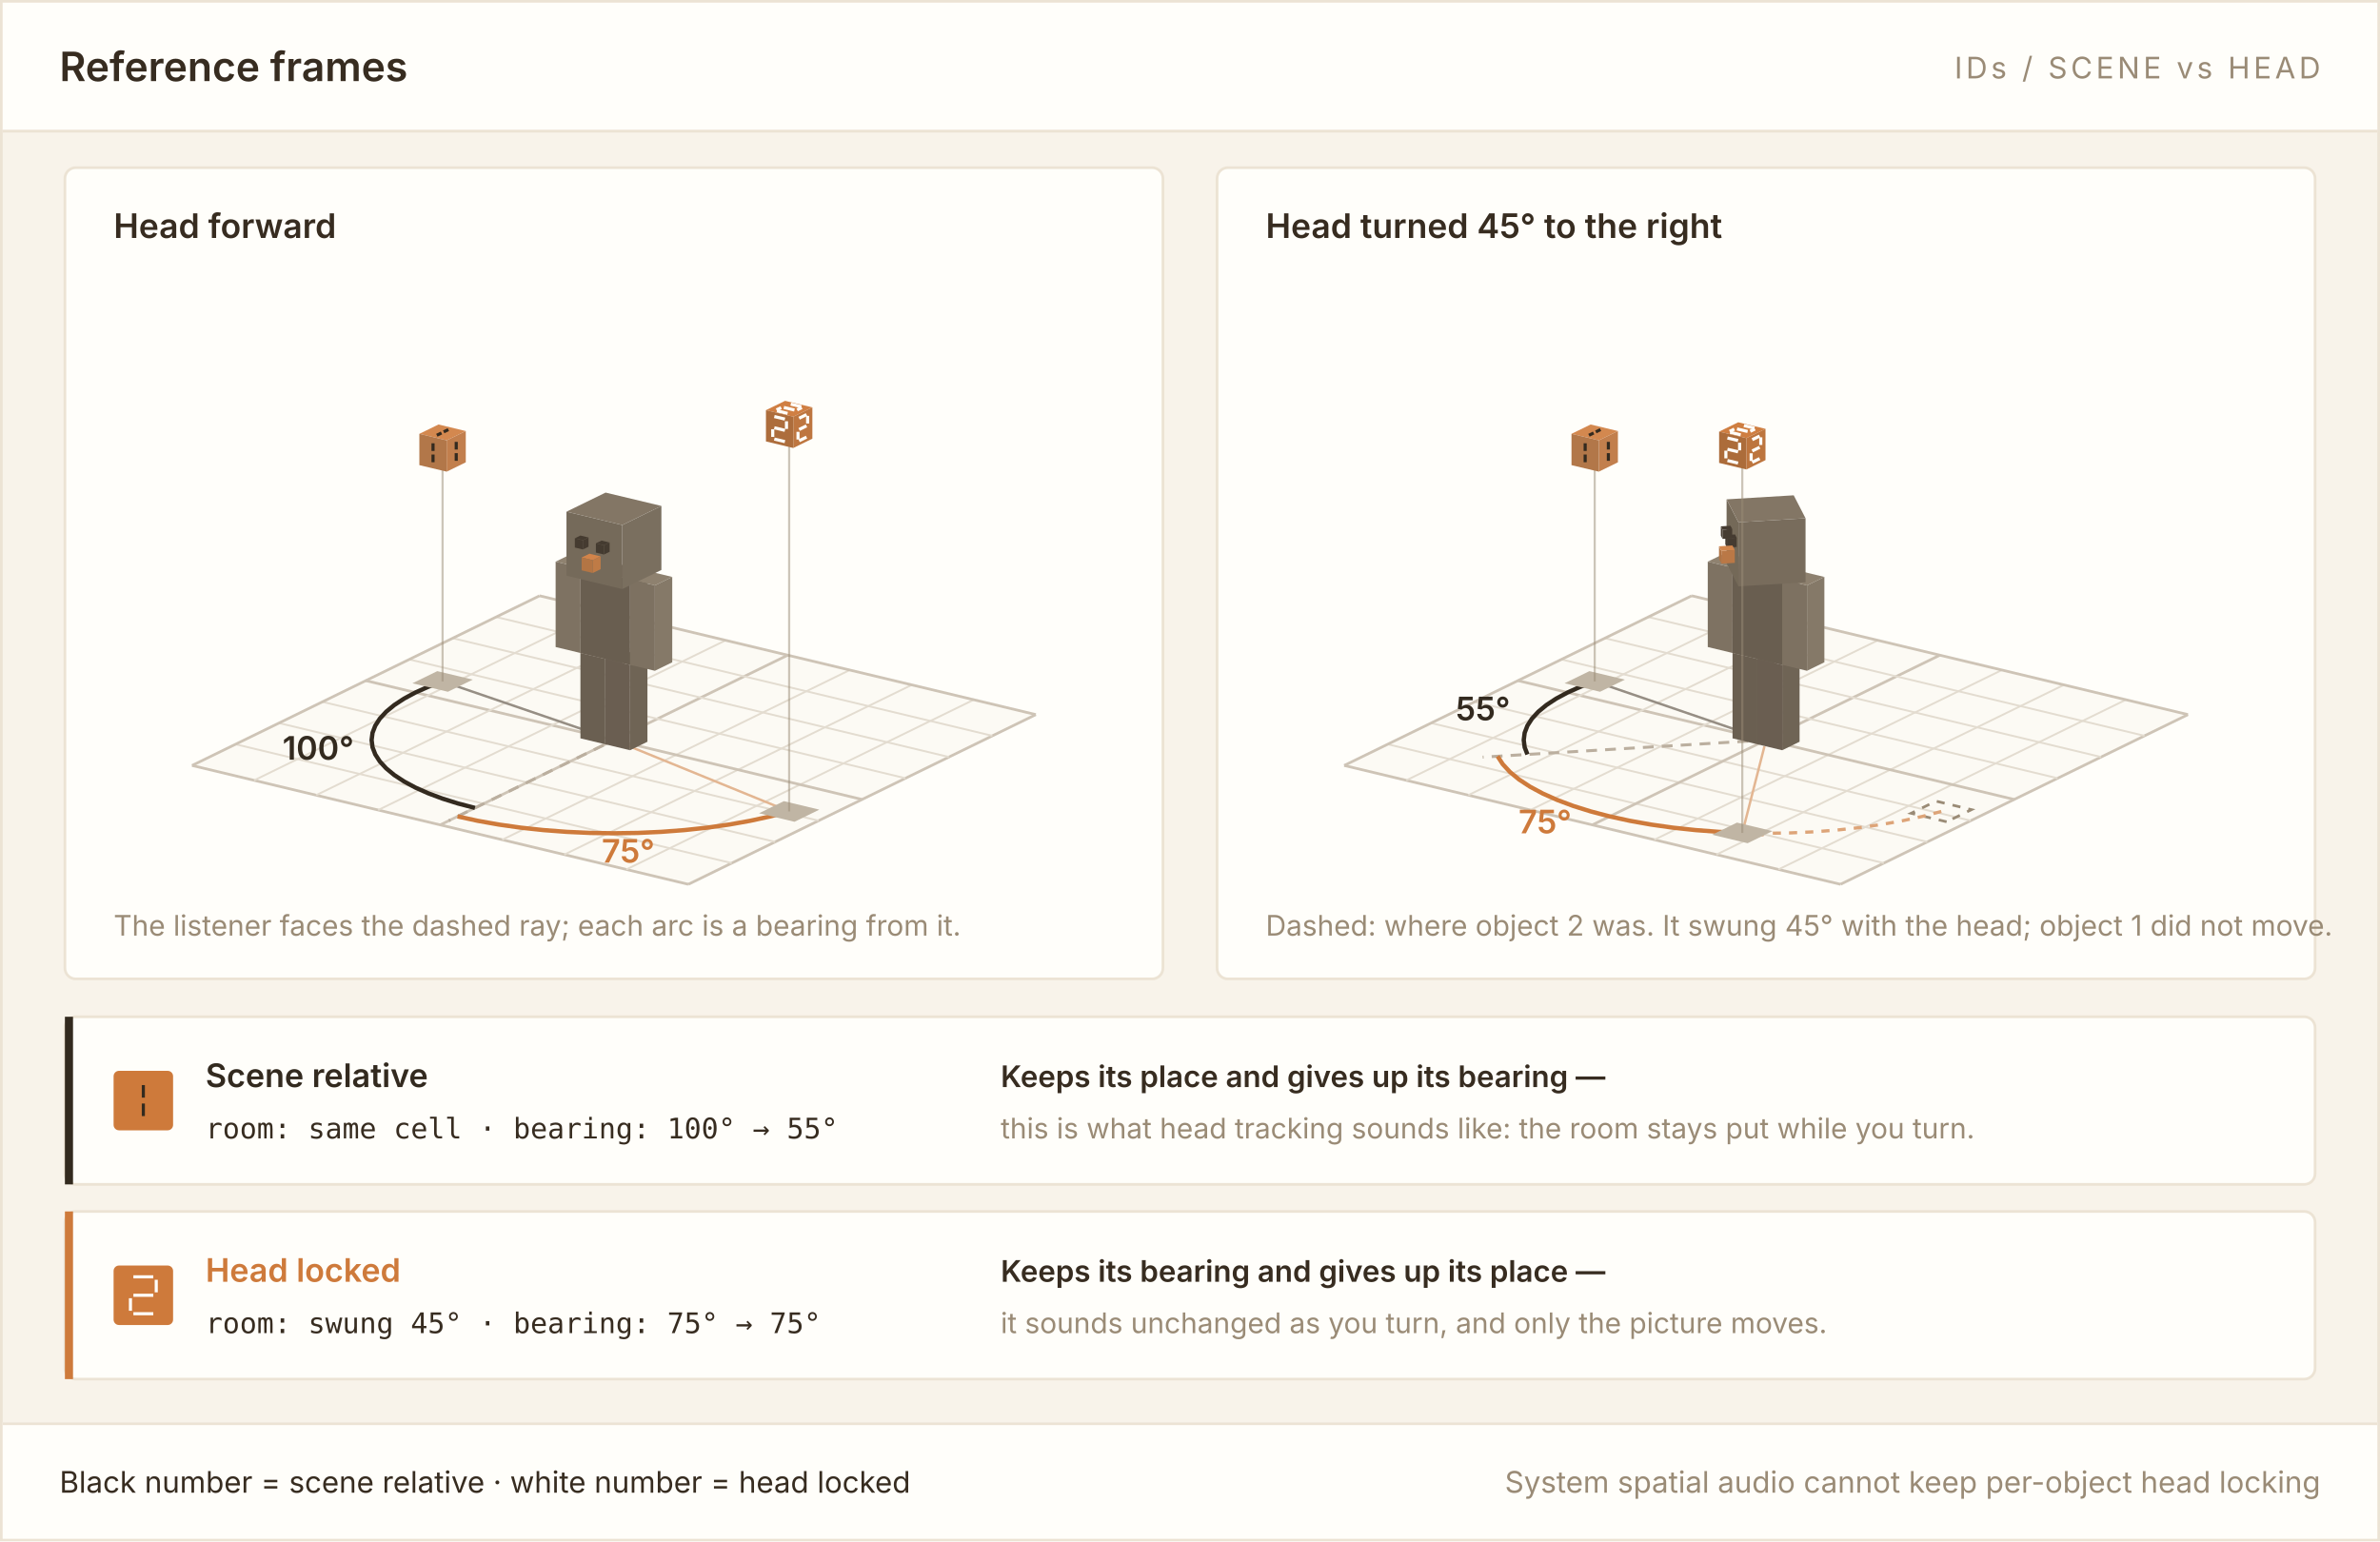
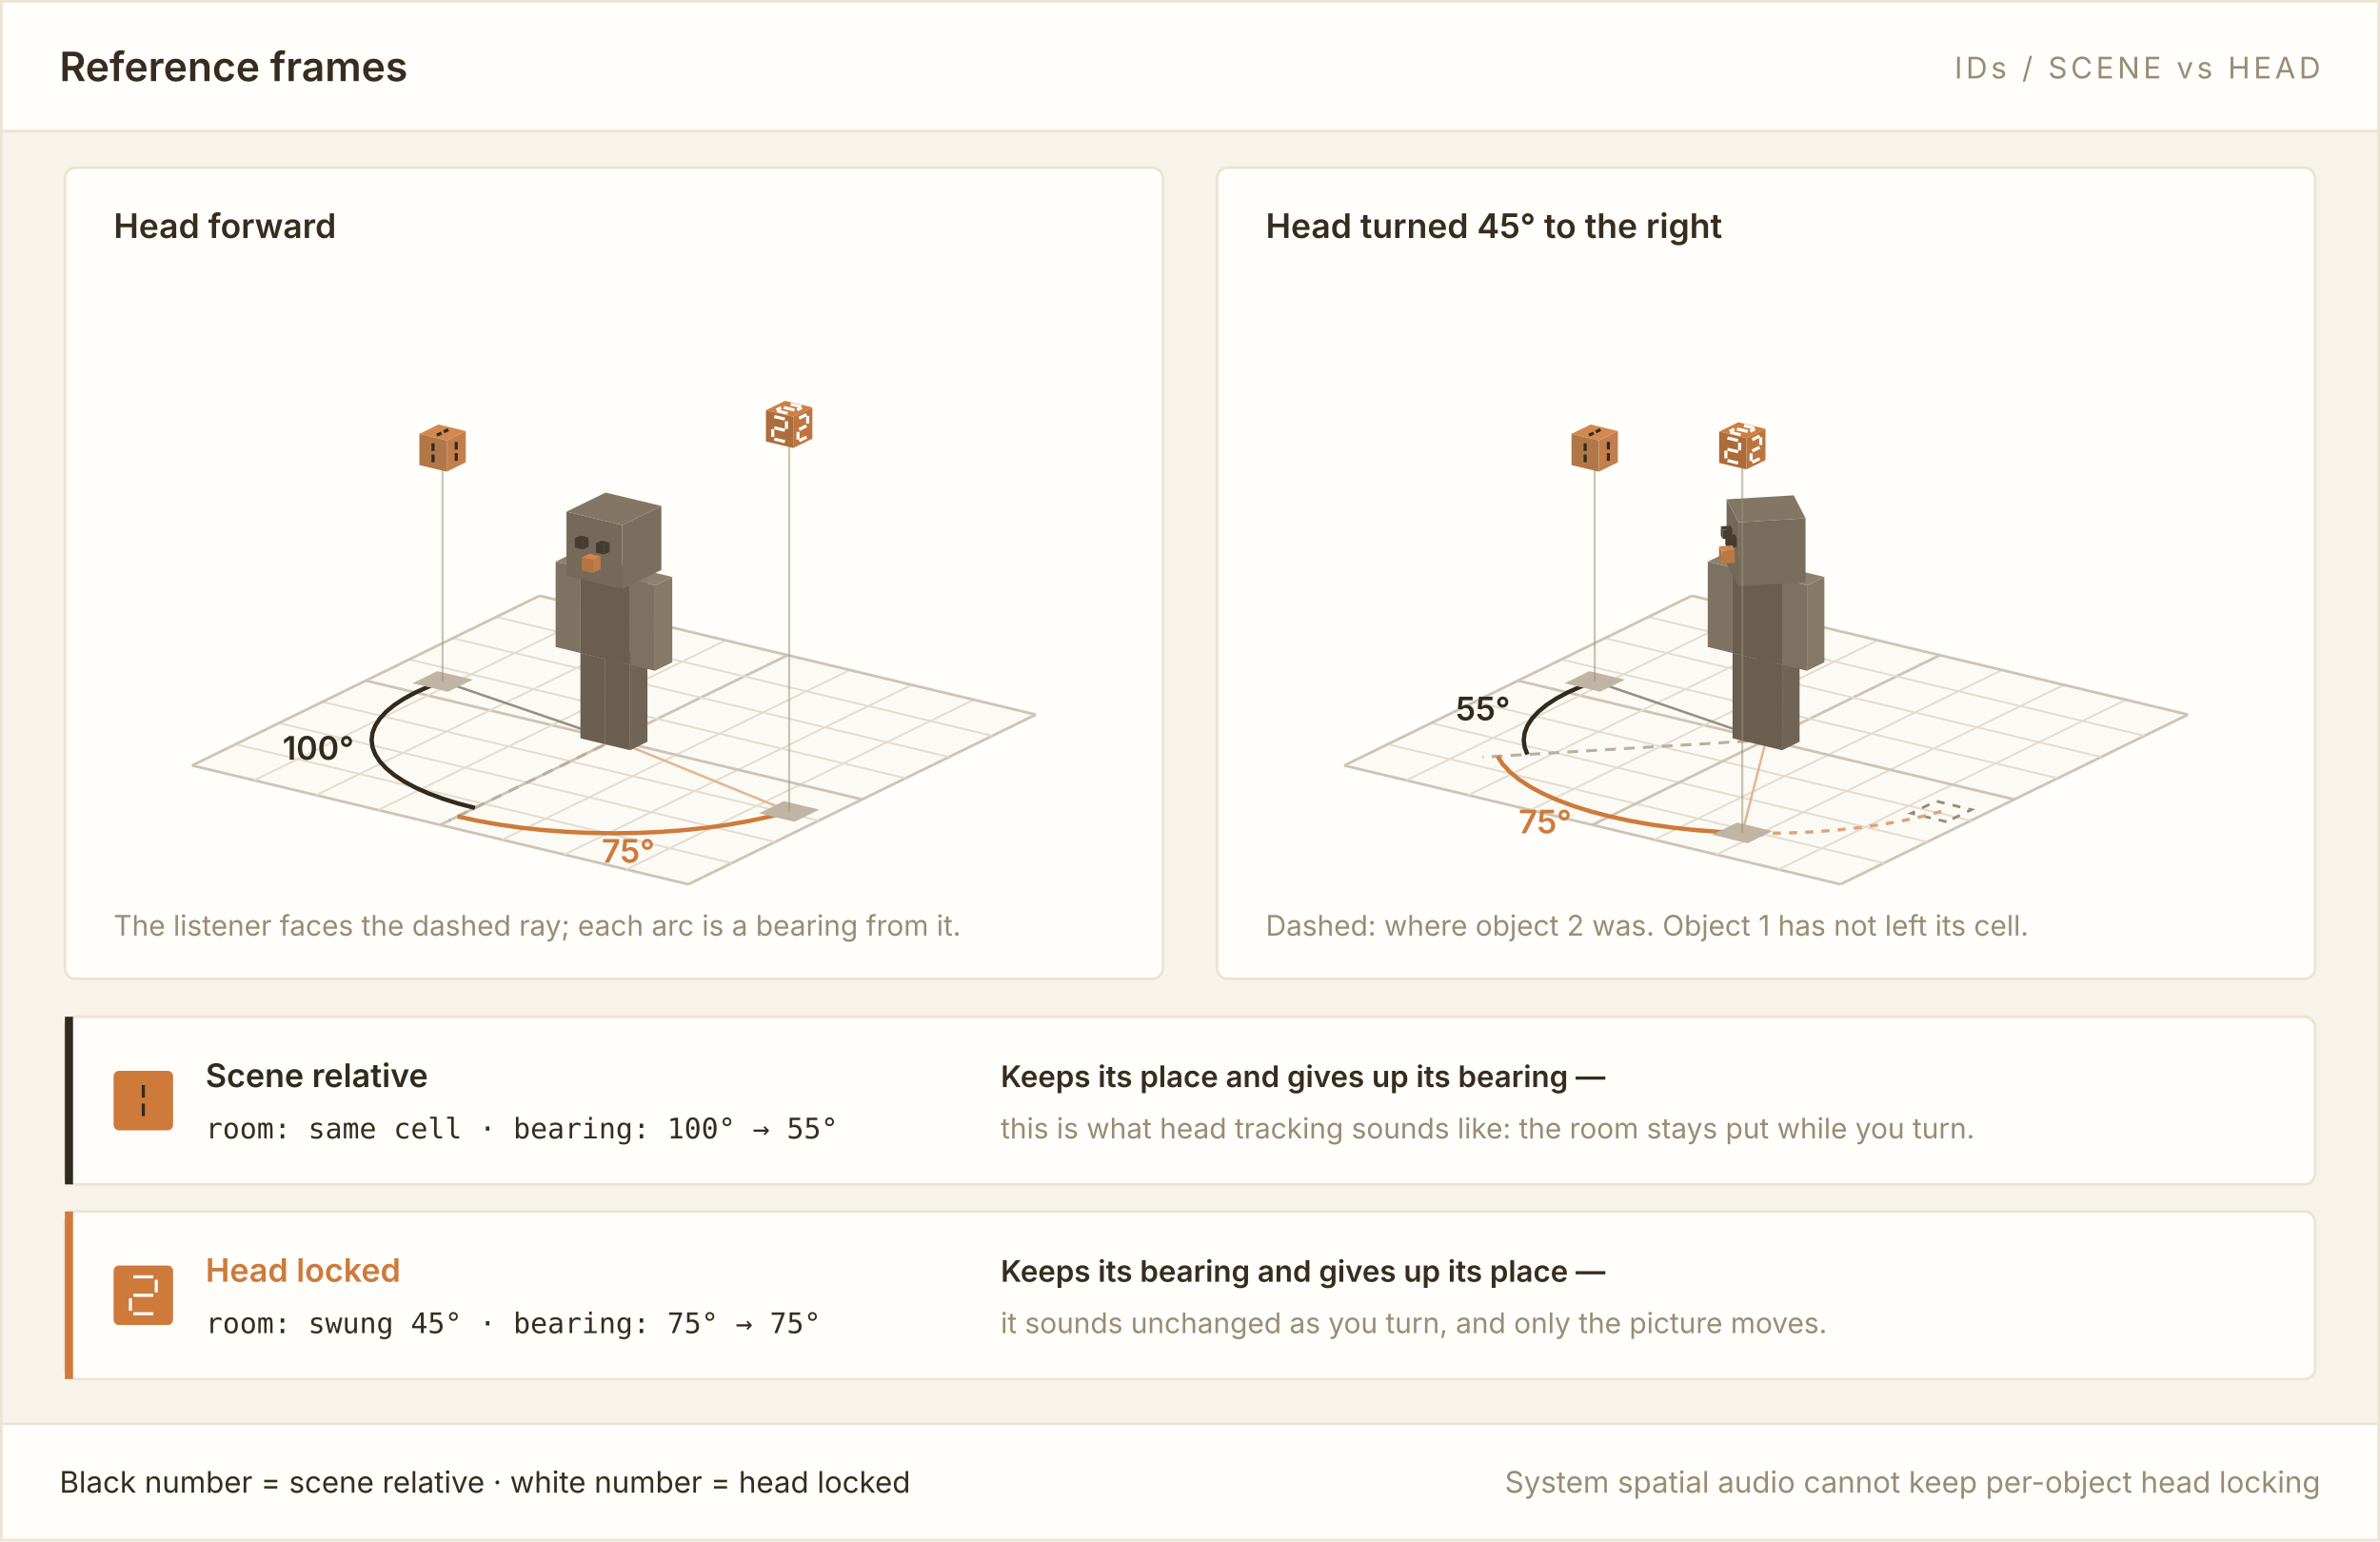
<svg xmlns="http://www.w3.org/2000/svg" width="880" height="570" aria-labelledby="title desc" viewBox="0 0 880 570">
  <style>.n{fill:none;stroke:#332a1f;stroke-width:1.15}.w .n{stroke:#fffefa}</style>
  <g font-family="-apple-system,BlinkMacSystemFont,Segoe UI,sans-serif">
    <path fill="#f8f3ea" stroke="#ece3d4" d="M.5.5h879v569H.5Z" />
    <path fill="#fffefa" d="M1 1h878v47H1Zm0 525h878v43H1Z" />
    <path stroke="#ece3d4" d="M1 48.5h878M1 526.5h878" />
    <text x="22" y="30" fill="#372c20" font-size="15" font-weight="600">Reference frames</text>
    <text x="858" y="29" fill="#9a8b76" font-size="11" letter-spacing="1.3" text-anchor="end">IDs / SCENE vs HEAD</text>
    <rect width="406" height="300" x="24" y="62" fill="#fffefa" stroke="#ece3d4" rx="4" />
    <text x="42" y="88" fill="#372c20" font-size="12.5" font-weight="600">Head forward</text>
    <g transform="translate(227 200)">
      <path fill="#fcfaf4" d="m27.5 127.02-183.49-43.94L-27.5 20.32l183.49 43.94z" />
      <path fill="none" stroke="#cec4b6" d="m27.5 127.02 128.49-62.76" />
      <path fill="none" stroke="#cec4b6" d="m27.5 127.02-183.49-43.94" />
      <path fill="none" stroke="#e3dcd0" stroke-width=".7" d="m4.57 121.53 128.48-62.76" />
      <path fill="none" stroke="#e3dcd0" stroke-width=".7" d="m43.56 119.18-183.49-43.95" />
      <path fill="none" stroke="#e3dcd0" stroke-width=".7" d="m-18.37 116.04 128.48-62.76" />
      <path fill="none" stroke="#e3dcd0" stroke-width=".7" d="m59.62 111.33-183.49-43.94" />
      <path fill="none" stroke="#e3dcd0" stroke-width=".7" d="M-41.3 110.54 87.18 47.79" />
      <path fill="none" stroke="#e3dcd0" stroke-width=".7" d="m75.68 103.49-183.49-43.95" />
      <path fill="none" stroke="#cec4b6" d="M-64.24 105.05 64.24 42.29" />
      <path fill="none" stroke="#cec4b6" d="M91.75 95.64-91.75 51.7" />
      <path fill="none" stroke="#e3dcd0" stroke-width=".7" d="M-87.18 99.56 41.3 36.8" />
      <path fill="none" stroke="#e3dcd0" stroke-width=".7" d="M107.81 87.8-75.68 43.86" />
      <path fill="none" stroke="#e3dcd0" stroke-width=".7" d="M-110.11 94.06 18.37 31.31" />
      <path fill="none" stroke="#e3dcd0" stroke-width=".7" d="M123.87 79.95-59.62 36.01" />
      <path fill="none" stroke="#e3dcd0" stroke-width=".7" d="M-133.05 88.57-4.57 25.81" />
      <path fill="none" stroke="#e3dcd0" stroke-width=".7" d="M139.93 72.11-43.56 28.17" />
      <path fill="none" stroke="#cec4b6" d="M-155.99 83.08-27.5 20.32" />
      <path fill="none" stroke="#cec4b6" d="M155.99 64.26-27.5 20.32" />
      <path fill="none" stroke="#bbaf9f" stroke-dasharray="4 3" stroke-width="1.1" d="m-3.85 75.55-57.18 27.93" />
      <path fill="none" stroke="#332a1f" stroke-width="1.6" d="m-51.39 98.77-6.2-1.62-5.77-1.81-5.28-1.97-4.76-2.12-4.2-2.26-3.61-2.37-2.99-2.47-2.35-2.55-1.69-2.61-1.02-2.65-.34-2.67.34-2.67 1.02-2.65 1.69-2.61 2.35-2.55 2.99-2.47 3.61-2.37 4.2-2.26 4.76-2.12 5.28-1.97" />
      <path fill="none" stroke="#968e84" stroke-width=".9" d="M-4.75 72.05-63.36 52" />
      <path fill="none" stroke="#ce7a3b" stroke-width="1.6" d="m-57.82 101.91 7.42 1.62 7.8 1.39 8.12 1.15 8.39.9 8.59.65 8.71.4 8.79.13 8.79-.13 8.71-.4 8.59-.65 8.39-.9 8.12-1.15 7.8-1.39 7.42-1.62 6.97-1.83" />
      <path fill="none" stroke="#e3b692" stroke-width=".9" d="m4.32 75.43 60.47 24.65" />
      <path fill="#75695a" d="m3.21 40.53-9.17-2.2-6.43 3.14 9.18 2.2z" />
      <path fill="#6f6456" d="m-3.21 75.24 6.42-3.14V40.53l-6.42 3.14z" />
      <path fill="#6a5f51" d="m-12.39 73.04 9.18 2.2V43.67l-9.18-2.2z" />
      <path fill="#8f8270" d="m-5.96 6.76-9.18-2.2-6.42 3.14 9.17 2.2z" />
      <path fill="#867a69" d="m-12.39 41.47 6.43-3.14V6.76l-6.43 3.14z" />
      <path fill="#7e7262" d="m-21.56 39.27 9.17 2.2V9.9l-9.17-2.2z" />
      <path fill="#74695a" d="m12.39 42.73-9.18-2.2-6.42 3.14 9.17 2.19z" />
      <path fill="#6f6455" d="m5.96 77.44 6.43-3.14V42.73l-6.43 3.13z" />
      <path fill="#6a5e51" d="m-3.21 75.24 9.17 2.2V45.86l-9.17-2.19z" />
      <path fill="#746859" d="M12.39 11.15-5.96 6.76l-6.43 3.14 18.35 4.39z" />
      <path fill="#6e6355" d="m5.96 45.86 6.43-3.13V11.15l-6.43 3.14z" />
      <path fill="#695e50" d="m-12.39 41.47 18.35 4.39V14.29L-12.39 9.9z" />
      <path fill="#8e816f" d="m21.56 13.35-9.17-2.2-6.43 3.14 9.18 2.2z" />
      <path fill="#857968" d="m15.14 48.06 6.42-3.14V13.35l-6.42 3.14z" />
      <path fill="#7d7161" d="m5.96 45.86 9.18 2.2V16.49l-9.18-2.2z" />
      <path fill="#837665" d="m3.09-5.84-20.64-4.94 14.46-7.06 20.64 4.94z" />
      <path fill="#7a6f5f" d="M3.09 17.84V-5.84l14.46-7.06v23.68z" />
      <path fill="#756a5a" d="m3.09 17.84-20.64-4.94v-23.68L3.09-5.84z" />
      <path fill="#443b30" d="M-3.68 1.64-6.67.93l2.09-1.02 2.98.71z" />
      <path fill="#443b30" d="M-3.68 5.07V1.64L-1.6.62v3.43z" />
      <path fill="#443b30" d="m-3.68 5.07-2.99-.72V.93l2.99.71z" />
      <path fill="#453b30" d="m-11.48-.22-2.98-.72 2.08-1.02 2.99.72z" />
      <path fill="#453b30" d="M-11.48 3.2V-.22l2.09-1.02v3.42z" />
      <path fill="#453b30" d="m-11.48 3.2-2.98-.72V-.94l2.98.72z" />
      <path fill="#d2844a" d="m-7.81 7.16-4.13-.99 2.89-1.41 4.13.99z" />
      <path fill="#bf7b46" d="M-7.81 11.9V7.16l2.89-1.41v4.73z" />
      <path fill="#b37544" d="m-7.81 11.9-4.13-.99V6.17l4.13.99z" />
      <path fill="#c0b5a4" d="m-61.39 55.82-13.12-3.14 9.19-4.49 13.12 3.14z" />
      <path fill="none" stroke="#9a8b76" stroke-width=".8" d="M-63.36-28.51V52" opacity=".5" />
      <path fill="#d3884f" d="m-54.78-40.6-10.09-2.42-7.07 3.45 10.1 2.42z" />
      <path d="m-65.49-39.04 1.73-.85" class="n" />
      <path d="m-62.95-40.29 1.73-.84" class="n" />
      <path fill="#c27f4d" d="m-61.84-25.58 7.06-3.45V-40.6l-7.06 3.45z" />
      <path d="M-58.31-36.59v2.83" class="n" />
      <path d="M-58.31-32.42v2.83" class="n" />
      <path fill="#b27749" d="m-71.94-27.99 10.1 2.41v-11.57l-10.1-2.42z" />
      <path d="M-66.89-36.07v2.83" class="n" />
      <path d="M-66.89-31.91v2.84" class="n" />
      <path fill="#c0b5a4" d="m66.76 103.9-13.12-3.15 9.19-4.48 13.12 3.14z" />
      <path fill="none" stroke="#9a8b76" stroke-width=".8" d="M64.79-37.26v137.34" opacity=".5" />
      <g class="w">
        <path fill="#d07f43" d="m73.37-49.36-10.09-2.41-7.07 3.45 10.1 2.41z" />
        <path d="m64.21-47.13-3.92-.94" class="n" />
        <path d="m60.11-48.41 1.73-.84" class="n" />
        <path d="m66.75-48.37-3.92-.94" class="n" />
        <path d="m67.74-48.43 1.73-.85" class="n" />
        <path d="m69.3-49.61-3.92-.94" class="n" />
        <path fill="#be7640" d="m66.31-34.33 7.06-3.45v-11.58l-7.06 3.45z" />
        <path d="m68.47-45.34 2.74-1.34" class="n" />
        <path d="M71.62-46.21v2.83" class="n" />
        <path d="m68.47-41.17 2.74-1.34" class="n" />
        <path d="M68.06-40.31v2.84" class="n" />
        <path d="m68.47-37.01 2.74-1.34" class="n" />
        <path fill="#ad6d3c" d="m56.21-36.75 10.1 2.42v-11.58l-10.1-2.41z" />
        <path d="m59.3-45.96 3.92.94" class="n" />
        <path d="M63.8-44.22v2.84" class="n" />
        <path d="m59.3-41.8 3.92.94" class="n" />
        <path d="M58.72-41.27v2.84" class="n" />
        <path d="m59.3-37.63 3.92.94" class="n" />
      </g>
    </g>
    <text x="117.66" y="280.94" fill="#332a1f" font-size="12" font-weight="600" text-anchor="middle">100°</text>
    <text x="232.28" y="319" fill="#ce7a3b" font-size="12" font-weight="600" text-anchor="middle">75°</text>
    <text x="42" y="346" fill="#9a8b76" font-size="10.5">The listener faces the dashed ray; each arc is a bearing from it.</text>
    <rect width="406" height="300" x="450" y="62" fill="#fffefa" stroke="#ece3d4" rx="4" />
    <text x="468" y="88" fill="#372c20" font-size="12.5" font-weight="600">Head turned 45° to the right</text>
    <g transform="translate(653 200)">
      <path fill="#fcfaf4" d="m27.5 127.02-183.49-43.94L-27.5 20.32l183.49 43.94z" />
      <path fill="none" stroke="#cec4b6" d="m27.5 127.02 128.49-62.76" />
      <path fill="none" stroke="#cec4b6" d="m27.5 127.02-183.49-43.94" />
      <path fill="none" stroke="#e3dcd0" stroke-width=".7" d="m4.57 121.53 128.48-62.76" />
      <path fill="none" stroke="#e3dcd0" stroke-width=".7" d="m43.56 119.18-183.49-43.95" />
      <path fill="none" stroke="#e3dcd0" stroke-width=".7" d="m-18.37 116.04 128.48-62.76" />
      <path fill="none" stroke="#e3dcd0" stroke-width=".7" d="m59.62 111.33-183.49-43.94" />
      <path fill="none" stroke="#e3dcd0" stroke-width=".7" d="M-41.3 110.54 87.18 47.79" />
      <path fill="none" stroke="#e3dcd0" stroke-width=".7" d="m75.68 103.49-183.49-43.95" />
      <path fill="none" stroke="#cec4b6" d="M-64.24 105.05 64.24 42.29" />
      <path fill="none" stroke="#cec4b6" d="M91.75 95.64-91.75 51.7" />
      <path fill="none" stroke="#e3dcd0" stroke-width=".7" d="M-87.18 99.56 41.3 36.8" />
      <path fill="none" stroke="#e3dcd0" stroke-width=".7" d="M107.81 87.8-75.68 43.86" />
      <path fill="none" stroke="#e3dcd0" stroke-width=".7" d="M-110.11 94.06 18.37 31.31" />
      <path fill="none" stroke="#e3dcd0" stroke-width=".7" d="M123.87 79.95-59.62 36.01" />
      <path fill="none" stroke="#e3dcd0" stroke-width=".7" d="M-133.05 88.57-4.57 25.81" />
      <path fill="none" stroke="#e3dcd0" stroke-width=".7" d="M139.93 72.11-43.56 28.17" />
      <path fill="none" stroke="#cec4b6" d="M-155.99 83.08-27.5 20.32" />
      <path fill="none" stroke="#cec4b6" d="M155.99 64.26-27.5 20.32" />
      <path fill="none" stroke="#bbaf9f" stroke-dasharray="4 3" stroke-width="1.1" d="m-6.62 74.07-98.16 5.92" />
      <path fill="none" stroke="#332a1f" stroke-width="1.6" d="m-88.24 78.99-1.02-2.65-.34-2.67.34-2.67 1.02-2.65 1.69-2.61 2.35-2.55 2.99-2.47 3.61-2.37 4.2-2.26 4.76-2.12 5.28-1.97" />
      <path fill="none" stroke="#968e84" stroke-width=".9" d="M-4.75 72.05-63.36 52" />
      <path fill="none" stroke="#ce7a3b" stroke-width="1.6" d="m-99.27 79.66 1.9 2.93 2.65 2.87 3.36 2.78 4.06 2.67 4.73 2.54 5.35 2.38 5.94 2.22 6.49 2.03 6.97 1.83 7.42 1.62 7.8 1.39 8.12 1.15 8.39.9 8.59.65 8.71.4" />
      <path fill="none" stroke="#e3b692" stroke-width=".9" d="m-.59 75.96-8.2 32.06" />
      <path fill="none" stroke="#9a8b76" stroke-dasharray="3 3" d="m66.76 103.9-13.12-3.15 9.19-4.48 13.12 3.14z" />
      <path fill="none" stroke="#dda478" stroke-dasharray="3 3" stroke-width="1.2" d="m64.79 100.08-6.97 1.83-7.42 1.62-7.8 1.39-8.12 1.15-8.39.9-8.59.65-8.71.4-8.79.13-8.79-.13" />
      <path fill="none" stroke="#d6925e" stroke-width="2.2" d="m-.88 108.15-7.91-.13" />
      <path fill="#75695a" d="m3.21 40.53-9.17-2.2-6.43 3.14 9.18 2.2z" />
      <path fill="#6f6456" d="m-3.21 75.24 6.42-3.14V40.53l-6.42 3.14z" />
      <path fill="#6a5f51" d="m-12.39 73.04 9.18 2.2V43.67l-9.18-2.2z" />
      <path fill="#8f8270" d="m-5.96 6.76-9.18-2.2-6.42 3.14 9.17 2.2z" />
      <path fill="#867a69" d="m-12.39 41.47 6.43-3.14V6.76l-6.43 3.14z" />
      <path fill="#7e7262" d="m-21.56 39.27 9.17 2.2V9.9l-9.17-2.2z" />
      <path fill="#74695a" d="m12.39 42.73-9.18-2.2-6.42 3.14 9.17 2.19z" />
      <path fill="#6f6455" d="m5.96 77.44 6.43-3.14V42.73l-6.43 3.13z" />
      <path fill="#6a5e51" d="m-3.21 75.24 9.17 2.2V45.86l-9.17-2.19z" />
      <path fill="#746859" d="M12.39 11.15-5.96 6.76l-6.43 3.14 18.35 4.39z" />
      <path fill="#6e6355" d="m5.96 45.86 6.43-3.13V11.15l-6.43 3.14z" />
      <path fill="#695e50" d="m-12.39 41.47 18.35 4.39V14.29L-12.39 9.9z" />
      <path fill="#8e816f" d="m21.56 13.35-9.17-2.2-6.43 3.14 9.18 2.2z" />
      <path fill="#857968" d="m15.14 48.06 6.42-3.14V13.35l-6.42 3.14z" />
      <path fill="#7d7161" d="m5.96 45.86 9.18 2.2V16.49l-9.18-2.2z" />
      <path fill="#746958" d="m-10.22 16.83-4.38-8.49v-23.68l4.38 8.49z" />
      <path fill="#837665" d="m-10.22-6.85-4.38-8.49 24.82-1.49 4.38 8.49z" />
      <path fill="#786c5c" d="M-10.22 16.83V-6.85L14.6-8.34v23.68z" />
      <path fill="#453b31" d="m-14.44 2.5-.63-1.23v-3.42l.63 1.23z" />
      <path fill="#453b31" d="m-14.44-.92-.63-1.23 3.59-.21.63 1.22z" />
      <path fill="#453b31" d="M-14.44 2.5V-.92l3.59-.22v3.42z" />
      <path fill="#463c31" d="m-16.09-.71-.63-1.22v-3.43l.63 1.23z" />
      <path fill="#463c31" d="m-16.09-4.13-.63-1.23 3.58-.21.63 1.22z" />
      <path fill="#463c31" d="M-16.09-.71v-3.42l3.58-.22v3.43z" />
      <path fill="#b07444" d="m-16.52 8.45-.88-1.7V2.02l.88 1.69z" />
      <path fill="#d2854b" d="m-16.52 3.71-.88-1.69 4.97-.3.87 1.69z" />
      <path fill="#ba7846" d="M-16.52 8.45V3.71l4.96-.3v4.74z" />
      <path fill="#c0b5a4" d="m-61.39 55.82-13.12-3.14 9.19-4.49 13.12 3.14z" />
      <path fill="none" stroke="#9a8b76" stroke-width=".8" d="M-63.36-28.51V52" opacity=".5" />
      <path fill="#d3884f" d="m-54.78-40.6-10.09-2.42-7.07 3.45 10.1 2.42z" />
      <path d="m-65.49-39.04 1.73-.85" class="n" />
      <path d="m-62.95-40.29 1.73-.84" class="n" />
      <path fill="#c27f4d" d="m-61.84-25.58 7.06-3.45V-40.6l-7.06 3.45z" />
      <path d="M-58.31-36.59v2.83" class="n" />
      <path d="M-58.31-32.42v2.83" class="n" />
      <path fill="#b27749" d="m-71.94-27.99 10.1 2.41v-11.57l-10.1-2.42z" />
      <path d="M-66.89-36.07v2.83" class="n" />
      <path d="M-66.89-31.91v2.84" class="n" />
      <path fill="#c0b5a4" d="m-6.82 111.83-13.12-3.14 9.19-4.49 13.12 3.14z" />
      <path fill="none" stroke="#9a8b76" stroke-width=".8" d="M-8.79-29.33v137.35" opacity=".5" />
      <g class="w">
        <path fill="#cf7e41" d="m-.21-41.42-10.09-2.42-7.06 3.45 10.09 2.42z" />
        <path d="m-9.37-39.19-3.92-.94" class="n" />
        <path d="m-13.47-40.47 1.73-.85" class="n" />
        <path d="m-6.82-40.44-3.93-.94" class="n" />
        <path d="m-5.84-40.5 1.73-.84" class="n" />
        <path d="m-4.28-41.68-3.92-.94" class="n" />
        <path fill="#bd753e" d="m-7.27-26.39 7.06-3.46v-11.57l-7.06 3.45z" />
        <path d="m-5.11-37.41 2.74-1.34" class="n" />
        <path d="M-1.96-38.28v2.83" class="n" />
        <path d="m-5.11-33.24 2.74-1.34" class="n" />
        <path d="M-5.52-32.37v2.83" class="n" />
        <path d="m-5.11-29.07 2.74-1.34" class="n" />
        <path fill="#ac6c3a" d="m-17.36-28.81 10.09 2.42v-11.58l-10.09-2.42z" />
        <path d="m-14.28-38.03 3.92.94" class="n" />
        <path d="M-9.78-36.28v2.83" class="n" />
        <path d="m-14.28-33.86 3.92.94" class="n" />
        <path d="M-14.86-33.33v2.83" class="n" />
        <path d="m-14.28-29.69 3.92.94" class="n" />
      </g>
    </g>
    <text x="548.32" y="266.38" fill="#332a1f" font-size="12" font-weight="600" text-anchor="middle">55°</text>
    <text x="571.28" y="308.17" fill="#ce7a3b" font-size="12" font-weight="600" text-anchor="middle">75°</text>
-     <text x="468" y="346" fill="#9a8b76" font-size="10.5">Dashed: where object 2 was. It swung 45° with the head; object 1 did not move.</text>
+     <text x="468" y="346" fill="#9a8b76" font-size="10.5">Dashed: where object 2 was. Object 1 has not left its cell.</text>
    <rect width="832" height="62" x="24" y="376" fill="#fffefa" stroke="#ece3d4" rx="4" />
    <path fill="#332a1f" d="M24 376h3v62h-3z" />
    <rect width="22" height="22" x="42" y="396" fill="#ce7a3b" rx="2" />
    <path fill="none" stroke="#332a1f" stroke-width="1.15" d="M53 401.27v4.64" />
    <path fill="none" stroke="#332a1f" stroke-width="1.15" d="M53 408.09v4.64" />
    <text x="76" y="402" fill="#332a1f" font-size="12" font-weight="600">Scene relative</text>
    <text x="76" y="421" fill="#372c20" font-family="ui-monospace,SFMono-Regular,Menlo,Consolas,monospace" font-size="10.5">room: same cell  ·  bearing: 100° → 55°</text>
    <text x="370" y="402" fill="#372c20" font-size="11" font-weight="600">Keeps its place and gives up its bearing —</text>
    <text x="370" y="421" fill="#9a8b76" font-size="10.5">this is what head tracking sounds like: the room stays put while you turn.</text>
    <rect width="832" height="62" x="24" y="448" fill="#fffefa" stroke="#ece3d4" rx="4" />
    <path fill="#ce7a3b" d="M24 448h3v62h-3z" />
    <rect width="22" height="22" x="42" y="468" fill="#ce7a3b" rx="2" />
    <path fill="none" stroke="#fffefa" stroke-width="1.15" d="M49.32 472.18h7.36" />
    <path fill="none" stroke="#fffefa" stroke-width="1.15" d="M57.77 473.27v4.64" />
    <path fill="none" stroke="#fffefa" stroke-width="1.15" d="M49.32 479h7.36" />
    <path fill="none" stroke="#fffefa" stroke-width="1.15" d="M48.23 480.09v4.64" />
    <path fill="none" stroke="#fffefa" stroke-width="1.15" d="M49.32 485.82h7.36" />
    <text x="76" y="474" fill="#ce7a3b" font-size="12" font-weight="600">Head locked</text>
    <text x="76" y="493" fill="#372c20" font-family="ui-monospace,SFMono-Regular,Menlo,Consolas,monospace" font-size="10.5">room: swung 45°  ·  bearing: 75° → 75°</text>
    <text x="370" y="474" fill="#372c20" font-size="11" font-weight="600">Keeps its bearing and gives up its place —</text>
    <text x="370" y="493" fill="#9a8b76" font-size="10.5">it sounds unchanged as you turn, and only the picture moves.</text>
    <text x="22" y="552" fill="#372c20" font-size="11">Black number = scene relative · white number = head locked</text>
    <text x="858" y="552" fill="#9a8b76" font-size="11" text-anchor="end">System spatial audio cannot keep per-object head locking</text>
  </g>
</svg>
